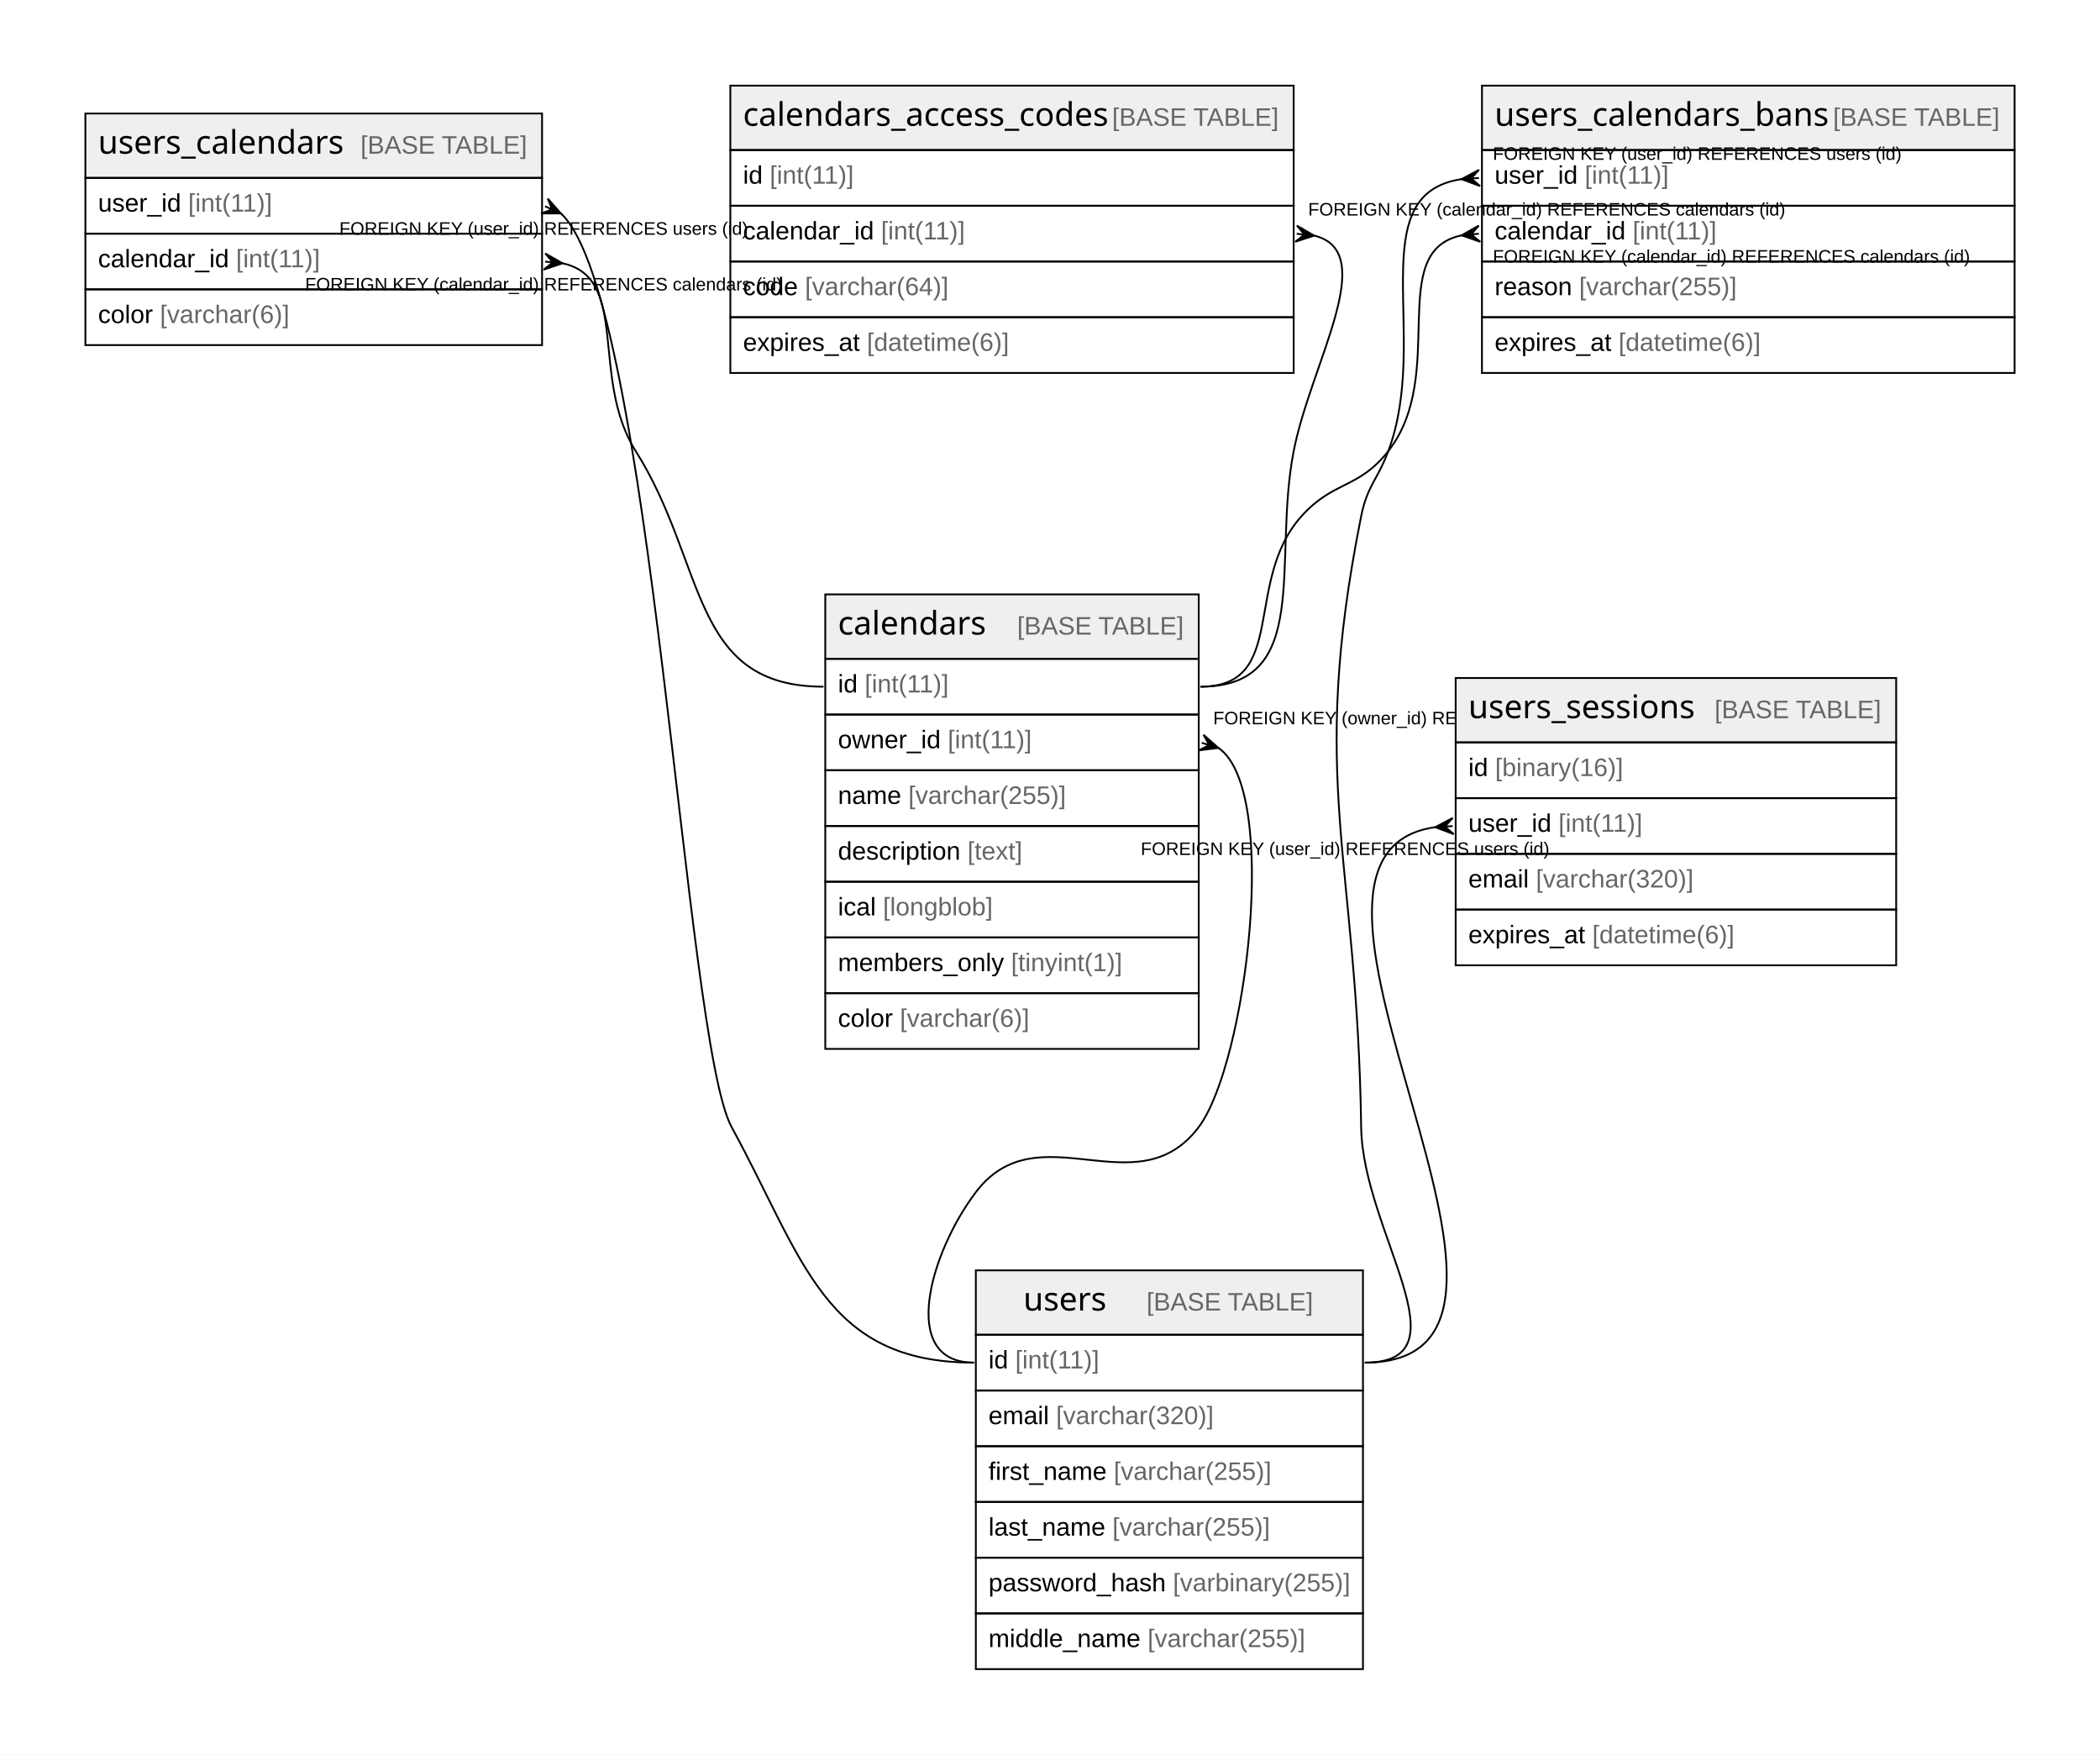
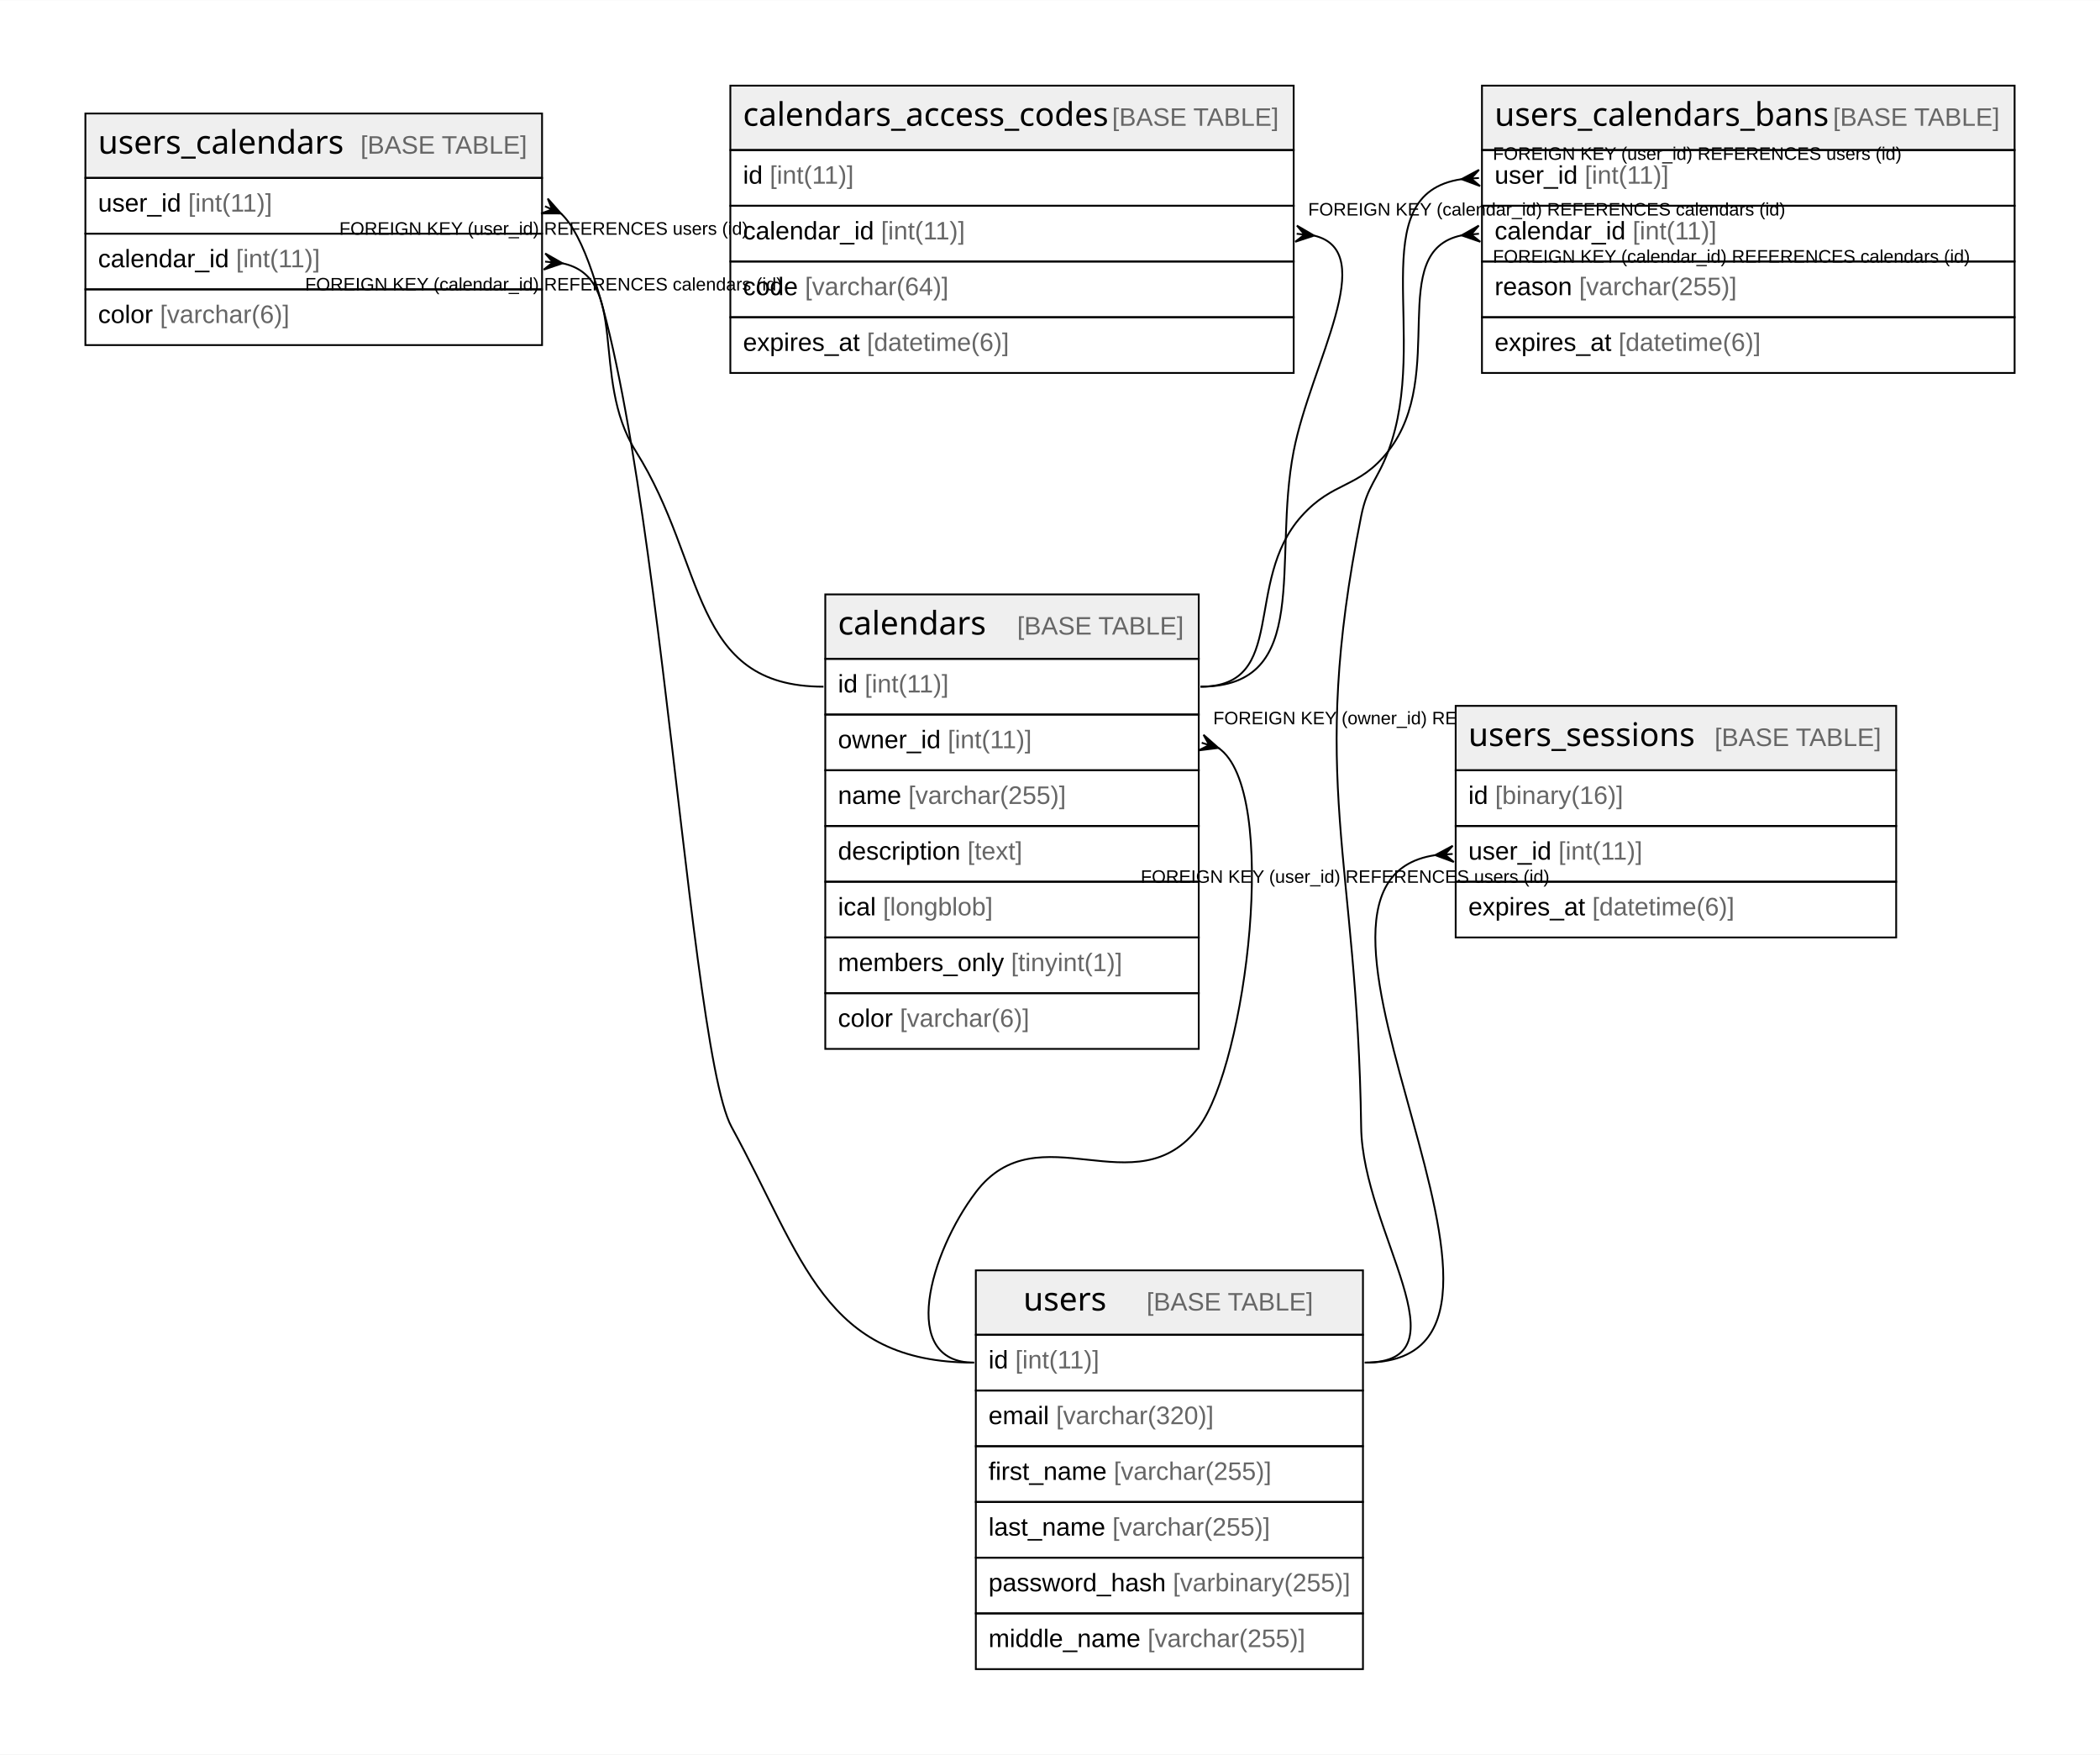
<svg xmlns="http://www.w3.org/2000/svg" width="1161pt" height="970pt" viewBox="0.00 0.00 1160.84 969.60">
  <g id="graph0" class="graph" transform="scale(1 1) rotate(0) translate(4 965.6)">
    <polygon fill="white" stroke="none" points="-4,4 -4,-965.6 1156.84,-965.6 1156.84,4 -4,4" />
    <g id="node1" class="node">
      <polygon fill="#efefef" stroke="none" points="43.2,-867.4 43.2,-903 295.64,-903 295.64,-867.4 43.2,-867.4" />
      <polygon fill="none" stroke="black" points="43.2,-867.4 43.2,-903 295.64,-903 295.64,-867.4 43.2,-867.4" />
      <text text-anchor="start" x="50.2" y="-880.8" font-family="Arial Bold" font-size="18.00">users_calendars</text>
      <text text-anchor="start" x="164.15" y="-880.8" font-family="Arial" font-size="14.00">    </text>
      <text text-anchor="start" x="195.27" y="-880.8" font-family="Arial" font-size="14.00" fill="#666666">[BASE TABLE]</text>
      <polygon fill="none" stroke="black" points="43.2,-836.6 43.2,-867.4 295.64,-867.4 295.64,-836.6 43.2,-836.6" />
      <text text-anchor="start" x="50.2" y="-848.8" font-family="Arial" font-size="14.00">user_id </text>
      <text text-anchor="start" x="100.01" y="-848.8" font-family="Arial" font-size="14.00" fill="#666666">[int(11)]</text>
      <polygon fill="none" stroke="black" points="43.2,-805.8 43.2,-836.6 295.64,-836.6 295.64,-805.8 43.2,-805.8" />
      <text text-anchor="start" x="50.2" y="-818" font-family="Arial" font-size="14.00">calendar_id </text>
      <text text-anchor="start" x="126.48" y="-818" font-family="Arial" font-size="14.00" fill="#666666">[int(11)]</text>
      <polygon fill="none" stroke="black" points="43.2,-775 43.2,-805.8 295.64,-805.8 295.64,-775 43.2,-775" />
      <text text-anchor="start" x="50.2" y="-787.2" font-family="Arial" font-size="14.00">color </text>
      <text text-anchor="start" x="84.43" y="-787.2" font-family="Arial" font-size="14.00" fill="#666666">[varchar(6)]</text>
    </g>
    <g id="node3" class="node">
      <polygon fill="#efefef" stroke="none" points="535.42,-228 535.42,-263.6 749.42,-263.6 749.42,-228 535.42,-228" />
      <polygon fill="none" stroke="black" points="535.42,-228 535.42,-263.6 749.42,-263.6 749.42,-228 535.42,-228" />
      <text text-anchor="start" x="561.68" y="-241.4" font-family="Arial Bold" font-size="18.00">users</text>
      <text text-anchor="start" x="598.67" y="-241.4" font-family="Arial" font-size="14.00">    </text>
      <text text-anchor="start" x="629.79" y="-241.4" font-family="Arial" font-size="14.00" fill="#666666">[BASE TABLE]</text>
      <polygon fill="none" stroke="black" points="535.42,-197.2 535.42,-228 749.42,-228 749.42,-197.2 535.42,-197.2" />
      <text text-anchor="start" x="542.42" y="-209.4" font-family="Arial" font-size="14.00">id </text>
      <text text-anchor="start" x="557.21" y="-209.4" font-family="Arial" font-size="14.00" fill="#666666">[int(11)]</text>
      <polygon fill="none" stroke="black" points="535.42,-166.4 535.42,-197.2 749.42,-197.2 749.42,-166.4 535.42,-166.4" />
      <text text-anchor="start" x="542.42" y="-178.6" font-family="Arial" font-size="14.00">email </text>
      <text text-anchor="start" x="579.77" y="-178.6" font-family="Arial" font-size="14.00" fill="#666666">[varchar(320)]</text>
      <polygon fill="none" stroke="black" points="535.42,-135.6 535.42,-166.4 749.42,-166.4 749.42,-135.6 535.42,-135.6" />
      <text text-anchor="start" x="542.42" y="-147.8" font-family="Arial" font-size="14.00">first_name </text>
      <text text-anchor="start" x="611.67" y="-147.8" font-family="Arial" font-size="14.00" fill="#666666">[varchar(255)]</text>
      <polygon fill="none" stroke="black" points="535.42,-104.8 535.42,-135.6 749.42,-135.6 749.42,-104.8 535.42,-104.8" />
      <text text-anchor="start" x="542.42" y="-117" font-family="Arial" font-size="14.00">last_name </text>
      <text text-anchor="start" x="610.91" y="-117" font-family="Arial" font-size="14.00" fill="#666666">[varchar(255)]</text>
      <polygon fill="none" stroke="black" points="535.42,-74 535.42,-104.8 749.42,-104.8 749.42,-74 535.42,-74" />
      <text text-anchor="start" x="542.42" y="-86.2" font-family="Arial" font-size="14.00">password_hash </text>
      <text text-anchor="start" x="644.37" y="-86.2" font-family="Arial" font-size="14.00" fill="#666666">[varbinary(255)]</text>
      <polygon fill="none" stroke="black" points="535.42,-43.2 535.42,-74 749.42,-74 749.42,-43.2 535.42,-43.2" />
      <text text-anchor="start" x="542.42" y="-55.4" font-family="Arial" font-size="14.00">middle_name </text>
      <text text-anchor="start" x="630.36" y="-55.4" font-family="Arial" font-size="14.00" fill="#666666">[varchar(255)]</text>
    </g>
    <g id="edge2" class="edge">
      <path fill="none" stroke="black" d="M306.08,-847.74C356.49,-801.36 374.28,-390.59 400.42,-342.8 440.26,-269.94 451.38,-212.6 534.42,-212.6" />
      <polygon fill="black" stroke="black" points="306.06,-847.75 295.1,-847.76 301.2,-849.95 297.25,-851.73 297.25,-851.73 297.25,-851.73 301.2,-849.95 298.79,-855.97 306.06,-847.75" />
      <text text-anchor="start" x="183.56" y="-836" font-family="Arial" font-size="10.00">FOREIGN KEY (user_id) REFERENCES users (id)</text>
    </g>
    <g id="node5" class="node">
      <polygon fill="#efefef" stroke="none" points="452.2,-601.6 452.2,-637.2 658.64,-637.2 658.64,-601.6 452.2,-601.6" />
      <polygon fill="none" stroke="black" points="452.2,-601.6 452.2,-637.2 658.64,-637.2 658.64,-601.6 452.2,-601.6" />
      <text text-anchor="start" x="459.2" y="-615" font-family="Arial Bold" font-size="18.00">calendars</text>
      <text text-anchor="start" x="527.15" y="-615" font-family="Arial" font-size="14.00">    </text>
      <text text-anchor="start" x="558.27" y="-615" font-family="Arial" font-size="14.00" fill="#666666">[BASE TABLE]</text>
      <polygon fill="none" stroke="black" points="452.2,-570.8 452.2,-601.6 658.64,-601.6 658.64,-570.8 452.2,-570.8" />
      <text text-anchor="start" x="459.2" y="-583" font-family="Arial" font-size="14.00">id </text>
      <text text-anchor="start" x="473.98" y="-583" font-family="Arial" font-size="14.00" fill="#666666">[int(11)]</text>
      <polygon fill="none" stroke="black" points="452.2,-540 452.2,-570.8 658.64,-570.8 658.64,-540 452.2,-540" />
      <text text-anchor="start" x="459.2" y="-552.2" font-family="Arial" font-size="14.00">owner_id </text>
      <text text-anchor="start" x="519.9" y="-552.2" font-family="Arial" font-size="14.00" fill="#666666">[int(11)]</text>
      <polygon fill="none" stroke="black" points="452.2,-509.2 452.2,-540 658.64,-540 658.64,-509.2 452.2,-509.2" />
      <text text-anchor="start" x="459.2" y="-521.4" font-family="Arial" font-size="14.00">name </text>
      <text text-anchor="start" x="498.11" y="-521.4" font-family="Arial" font-size="14.00" fill="#666666">[varchar(255)]</text>
      <polygon fill="none" stroke="black" points="452.2,-478.4 452.2,-509.2 658.64,-509.2 658.64,-478.4 452.2,-478.4" />
      <text text-anchor="start" x="459.2" y="-490.6" font-family="Arial" font-size="14.00">description </text>
      <text text-anchor="start" x="530.79" y="-490.6" font-family="Arial" font-size="14.00" fill="#666666">[text]</text>
      <polygon fill="none" stroke="black" points="452.2,-447.6 452.2,-478.4 658.64,-478.4 658.64,-447.6 452.2,-447.6" />
      <text text-anchor="start" x="459.2" y="-459.8" font-family="Arial" font-size="14.00">ical </text>
      <text text-anchor="start" x="484.09" y="-459.8" font-family="Arial" font-size="14.00" fill="#666666">[longblob]</text>
      <polygon fill="none" stroke="black" points="452.2,-416.8 452.2,-447.6 658.64,-447.6 658.64,-416.8 452.2,-416.8" />
      <text text-anchor="start" x="459.2" y="-429" font-family="Arial" font-size="14.00">members_only </text>
      <text text-anchor="start" x="554.9" y="-429" font-family="Arial" font-size="14.00" fill="#666666">[tinyint(1)]</text>
      <polygon fill="none" stroke="black" points="452.2,-386 452.2,-416.8 658.64,-416.8 658.64,-386 452.2,-386" />
      <text text-anchor="start" x="459.2" y="-398.2" font-family="Arial" font-size="14.00">color </text>
      <text text-anchor="start" x="493.43" y="-398.2" font-family="Arial" font-size="14.00" fill="#666666">[varchar(6)]</text>
    </g>
    <g id="edge1" class="edge">
      <path fill="none" stroke="black" d="M306.89,-820.22C344.47,-812.24 321.88,-756.94 347.42,-716.4 386.86,-653.79 377.2,-586.2 451.2,-586.2" />
      <polygon fill="black" stroke="black" points="306.93,-820.22 296.55,-816.69 301.62,-820.73 297.31,-821.14 297.31,-821.14 297.31,-821.14 301.62,-820.73 297.4,-825.65 306.93,-820.22" />
      <text text-anchor="start" x="164.65" y="-805.2" font-family="Arial" font-size="10.00">FOREIGN KEY (calendar_id) REFERENCES calendars (id)</text>
    </g>
    <g id="node2" class="node">
      <polygon fill="#efefef" stroke="none" points="399.72,-882.8 399.72,-918.4 711.12,-918.4 711.12,-882.8 399.72,-882.8" />
      <polygon fill="none" stroke="black" points="399.72,-882.8 399.72,-918.4 711.12,-918.4 711.12,-882.8 399.72,-882.8" />
      <text text-anchor="start" x="406.72" y="-896.2" font-family="Arial Bold" font-size="18.00">calendars_access_codes</text>
      <text text-anchor="start" x="579.63" y="-896.2" font-family="Arial" font-size="14.00">    </text>
      <text text-anchor="start" x="610.75" y="-896.2" font-family="Arial" font-size="14.00" fill="#666666">[BASE TABLE]</text>
      <polygon fill="none" stroke="black" points="399.72,-852 399.72,-882.8 711.12,-882.8 711.12,-852 399.72,-852" />
      <text text-anchor="start" x="406.72" y="-864.2" font-family="Arial" font-size="14.00">id </text>
      <text text-anchor="start" x="421.51" y="-864.2" font-family="Arial" font-size="14.00" fill="#666666">[int(11)]</text>
      <polygon fill="none" stroke="black" points="399.72,-821.2 399.72,-852 711.12,-852 711.12,-821.2 399.72,-821.2" />
      <text text-anchor="start" x="406.72" y="-833.4" font-family="Arial" font-size="14.00">calendar_id </text>
      <text text-anchor="start" x="483" y="-833.4" font-family="Arial" font-size="14.00" fill="#666666">[int(11)]</text>
      <polygon fill="none" stroke="black" points="399.72,-790.4 399.72,-821.2 711.12,-821.2 711.12,-790.4 399.72,-790.4" />
      <text text-anchor="start" x="406.72" y="-802.6" font-family="Arial" font-size="14.00">code </text>
      <text text-anchor="start" x="440.97" y="-802.6" font-family="Arial" font-size="14.00" fill="#666666">[varchar(64)]</text>
      <polygon fill="none" stroke="black" points="399.72,-759.6 399.72,-790.4 711.12,-790.4 711.12,-759.6 399.72,-759.6" />
      <text text-anchor="start" x="406.72" y="-771.8" font-family="Arial" font-size="14.00">expires_at </text>
      <text text-anchor="start" x="475.2" y="-771.8" font-family="Arial" font-size="14.00" fill="#666666">[datetime(6)]</text>
    </g>
    <g id="edge3" class="edge">
      <path fill="none" stroke="black" d="M722.45,-835.51C759.17,-826.63 720.58,-764.95 711.12,-716.4 699.22,-655.32 721.87,-586.2 659.64,-586.2" />
      <polygon fill="black" stroke="black" points="722.4,-835.52 711.98,-832.09 717.09,-836.08 712.78,-836.53 712.78,-836.53 712.78,-836.53 717.09,-836.08 712.92,-841.04 722.4,-835.52" />
      <text text-anchor="start" x="719.12" y="-846.6" font-family="Arial" font-size="10.00">FOREIGN KEY (calendar_id) REFERENCES calendars (id)</text>
    </g>
    <g id="node4" class="node">
      <polygon fill="#efefef" stroke="none" points="815.2,-882.8 815.2,-918.4 1109.64,-918.4 1109.64,-882.8 815.2,-882.8" />
      <polygon fill="none" stroke="black" points="815.2,-882.8 815.2,-918.4 1109.64,-918.4 1109.64,-882.8 815.2,-882.8" />
      <text text-anchor="start" x="822.2" y="-896.2" font-family="Arial Bold" font-size="18.00">users_calendars_bans</text>
      <text text-anchor="start" x="978.15" y="-896.2" font-family="Arial" font-size="14.00">    </text>
      <text text-anchor="start" x="1009.26" y="-896.2" font-family="Arial" font-size="14.00" fill="#666666">[BASE TABLE]</text>
      <polygon fill="none" stroke="black" points="815.2,-852 815.2,-882.8 1109.64,-882.8 1109.64,-852 815.2,-852" />
      <text text-anchor="start" x="822.2" y="-864.2" font-family="Arial" font-size="14.00">user_id </text>
      <text text-anchor="start" x="872.01" y="-864.2" font-family="Arial" font-size="14.00" fill="#666666">[int(11)]</text>
      <polygon fill="none" stroke="black" points="815.2,-821.2 815.2,-852 1109.64,-852 1109.64,-821.2 815.2,-821.2" />
      <text text-anchor="start" x="822.2" y="-833.4" font-family="Arial" font-size="14.00">calendar_id </text>
      <text text-anchor="start" x="898.48" y="-833.4" font-family="Arial" font-size="14.00" fill="#666666">[int(11)]</text>
      <polygon fill="none" stroke="black" points="815.2,-790.4 815.2,-821.2 1109.64,-821.2 1109.64,-790.4 815.2,-790.4" />
      <text text-anchor="start" x="822.2" y="-802.6" font-family="Arial" font-size="14.00">reason </text>
      <text text-anchor="start" x="868.9" y="-802.6" font-family="Arial" font-size="14.00" fill="#666666">[varchar(255)]</text>
      <polygon fill="none" stroke="black" points="815.2,-759.6 815.2,-790.4 1109.64,-790.4 1109.64,-759.6 815.2,-759.6" />
      <text text-anchor="start" x="822.2" y="-771.8" font-family="Arial" font-size="14.00">expires_at </text>
      <text text-anchor="start" x="890.69" y="-771.8" font-family="Arial" font-size="14.00" fill="#666666">[datetime(6)]</text>
    </g>
    <g id="edge5" class="edge">
      <path fill="none" stroke="black" d="M803.94,-866.71C747.94,-858.52 787.02,-779.18 763.42,-716.4 757.32,-700.18 751.82,-697.4 748.42,-680.4 718.99,-533.27 746.34,-492.83 748.42,-342.8 749.22,-284.93 808.29,-212.6 750.42,-212.6" />
      <polygon fill="black" stroke="black" points="803.89,-866.7 813.57,-871.87 809.21,-867.06 813.54,-867.36 813.54,-867.36 813.54,-867.36 809.21,-867.06 814.17,-862.89 803.89,-866.7" />
      <text text-anchor="start" x="821.2" y="-877.4" font-family="Arial" font-size="10.00">FOREIGN KEY (user_id) REFERENCES users (id)</text>
    </g>
    <g id="edge4" class="edge">
      <path fill="none" stroke="black" d="M803.93,-835.64C761.56,-826.83 796.77,-759.06 763.42,-716.4 747,-695.39 733.22,-700.25 715.42,-680.4 682.94,-644.17 708.3,-586.2 659.64,-586.2" />
      <polygon fill="black" stroke="black" points="803.91,-835.64 813.45,-841.05 809.22,-836.14 813.54,-836.54 813.54,-836.54 813.54,-836.54 809.22,-836.14 814.29,-832.09 803.91,-835.64" />
      <text text-anchor="start" x="821.2" y="-820.6" font-family="Arial" font-size="10.00">FOREIGN KEY (calendar_id) REFERENCES calendars (id)</text>
    </g>
    <g id="edge6" class="edge">
      <path fill="none" stroke="black" d="M669.52,-552.35C703.74,-528.91 684.85,-377.59 658.64,-342.8 624.31,-297.23 569.89,-352.27 535.42,-306.8 510.13,-273.43 492.55,-212.6 534.42,-212.6" />
      <polygon fill="black" stroke="black" points="669.52,-552.35 658.63,-551 664.42,-553.92 660.28,-555.2 660.28,-555.2 660.28,-555.2 664.42,-553.92 661.29,-559.6 669.52,-552.35" />
      <text text-anchor="start" x="666.64" y="-565.4" font-family="Arial" font-size="10.00">FOREIGN KEY (owner_id) REFERENCES users (id)</text>
    </g>
    <g id="node6" class="node">
-       <polygon fill="#efefef" stroke="none" points="800.67,-555.4 800.67,-591 1044.17,-591 1044.17,-555.4 800.67,-555.4" />
-       <polygon fill="none" stroke="black" points="800.67,-555.4 800.67,-591 1044.17,-591 1044.17,-555.4 800.67,-555.4" />
-       <text text-anchor="start" x="807.67" y="-568.8" font-family="Arial Bold" font-size="18.00">users_sessions</text>
-       <text text-anchor="start" x="912.68" y="-568.8" font-family="Arial" font-size="14.00">    </text>
-       <text text-anchor="start" x="943.79" y="-568.8" font-family="Arial" font-size="14.00" fill="#666666">[BASE TABLE]</text>
-       <polygon fill="none" stroke="black" points="800.67,-524.6 800.67,-555.4 1044.17,-555.4 1044.17,-524.6 800.67,-524.6" />
-       <text text-anchor="start" x="807.67" y="-536.8" font-family="Arial" font-size="14.00">id </text>
-       <text text-anchor="start" x="822.46" y="-536.8" font-family="Arial" font-size="14.00" fill="#666666">[binary(16)]</text>
-       <polygon fill="none" stroke="black" points="800.67,-493.8 800.67,-524.6 1044.17,-524.6 1044.17,-493.8 800.67,-493.8" />
-       <text text-anchor="start" x="807.67" y="-506" font-family="Arial" font-size="14.00">user_id </text>
-       <text text-anchor="start" x="857.48" y="-506" font-family="Arial" font-size="14.00" fill="#666666">[int(11)]</text>
-       <polygon fill="none" stroke="black" points="800.67,-463 800.67,-493.8 1044.17,-493.8 1044.17,-463 800.67,-463" />
-       <text text-anchor="start" x="807.67" y="-475.2" font-family="Arial" font-size="14.00">email </text>
-       <text text-anchor="start" x="845.02" y="-475.2" font-family="Arial" font-size="14.00" fill="#666666">[varchar(320)]</text>
-       <polygon fill="none" stroke="black" points="800.67,-432.2 800.67,-463 1044.17,-463 1044.17,-432.2 800.67,-432.2" />
-       <text text-anchor="start" x="807.67" y="-444.4" font-family="Arial" font-size="14.00">expires_at </text>
-       <text text-anchor="start" x="876.16" y="-444.4" font-family="Arial" font-size="14.00" fill="#666666">[datetime(6)]</text>
+       <polygon fill="#efefef" stroke="none" points="800.67,-540 800.67,-575.6 1044.17,-575.6 1044.17,-540 800.67,-540" />
+       <polygon fill="none" stroke="black" points="800.67,-540 800.67,-575.6 1044.17,-575.6 1044.17,-540 800.67,-540" />
+       <text text-anchor="start" x="807.67" y="-553.4" font-family="Arial Bold" font-size="18.00">users_sessions</text>
+       <text text-anchor="start" x="912.68" y="-553.4" font-family="Arial" font-size="14.00">    </text>
+       <text text-anchor="start" x="943.79" y="-553.4" font-family="Arial" font-size="14.00" fill="#666666">[BASE TABLE]</text>
+       <polygon fill="none" stroke="black" points="800.67,-509.2 800.67,-540 1044.17,-540 1044.17,-509.2 800.67,-509.2" />
+       <text text-anchor="start" x="807.67" y="-521.4" font-family="Arial" font-size="14.00">id </text>
+       <text text-anchor="start" x="822.46" y="-521.4" font-family="Arial" font-size="14.00" fill="#666666">[binary(16)]</text>
+       <polygon fill="none" stroke="black" points="800.67,-478.4 800.67,-509.2 1044.17,-509.2 1044.17,-478.4 800.67,-478.4" />
+       <text text-anchor="start" x="807.67" y="-490.6" font-family="Arial" font-size="14.00">user_id </text>
+       <text text-anchor="start" x="857.48" y="-490.6" font-family="Arial" font-size="14.00" fill="#666666">[int(11)]</text>
+       <polygon fill="none" stroke="black" points="800.67,-447.6 800.67,-478.4 1044.17,-478.4 1044.17,-447.6 800.67,-447.6" />
+       <text text-anchor="start" x="807.67" y="-459.8" font-family="Arial" font-size="14.00">expires_at </text>
+       <text text-anchor="start" x="876.16" y="-459.8" font-family="Arial" font-size="14.00" fill="#666666">[datetime(6)]</text>
    </g>
    <g id="edge7" class="edge">
-       <path fill="none" stroke="black" d="M789.49,-508.55C677.7,-493.2 880.39,-212.6 750.42,-212.6" />
-       <polygon fill="black" stroke="black" points="789.36,-508.54 799.05,-513.67 794.68,-508.88 799.01,-509.16 799.01,-509.16 799.01,-509.16 794.68,-508.88 799.63,-504.69 789.36,-508.54" />
-       <text text-anchor="start" x="626.56" y="-493.2" font-family="Arial" font-size="10.00">FOREIGN KEY (user_id) REFERENCES users (id)</text>
+       <path fill="none" stroke="black" d="M789.36,-493.09C684.49,-477.56 873.58,-212.6 750.42,-212.6" />
+       <polygon fill="black" stroke="black" points="789.36,-493.09 799.03,-498.27 794.69,-493.46 799.01,-493.75 799.01,-493.75 799.01,-493.75 794.69,-493.46 799.65,-489.29 789.36,-493.09" />
+       <text text-anchor="start" x="626.56" y="-477.8" font-family="Arial" font-size="10.00">FOREIGN KEY (user_id) REFERENCES users (id)</text>
    </g>
  </g>
</svg>
